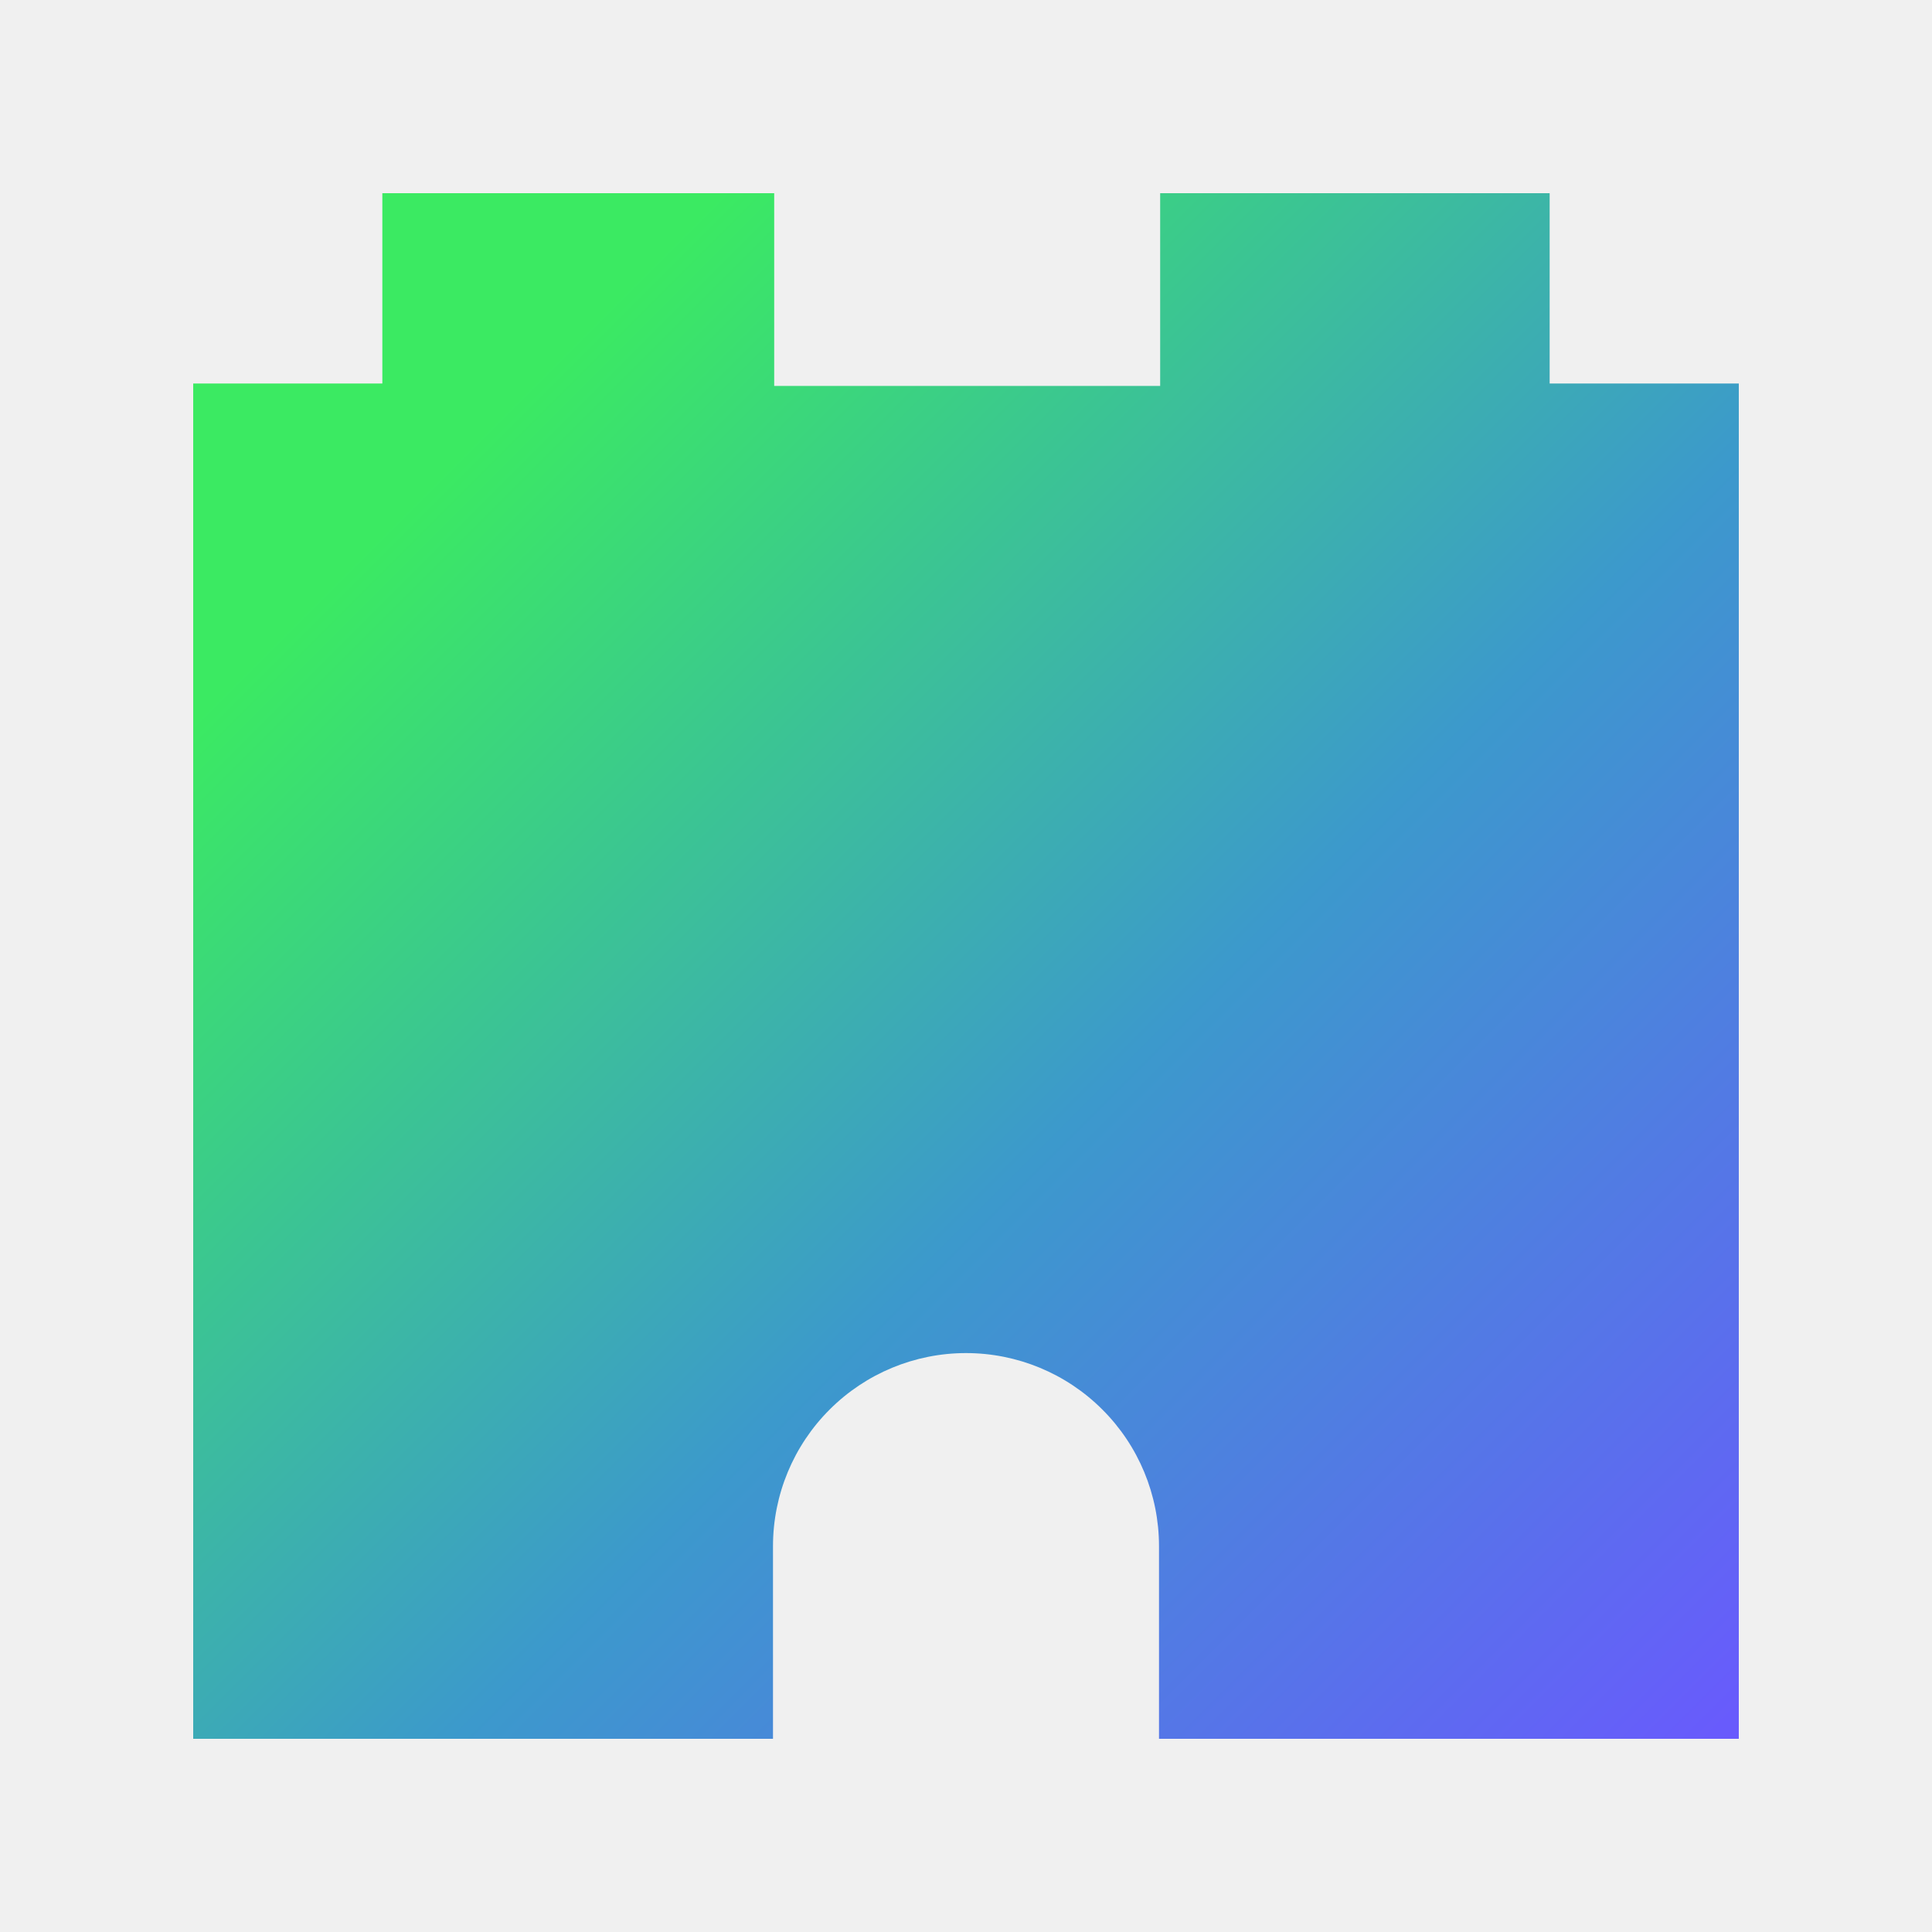
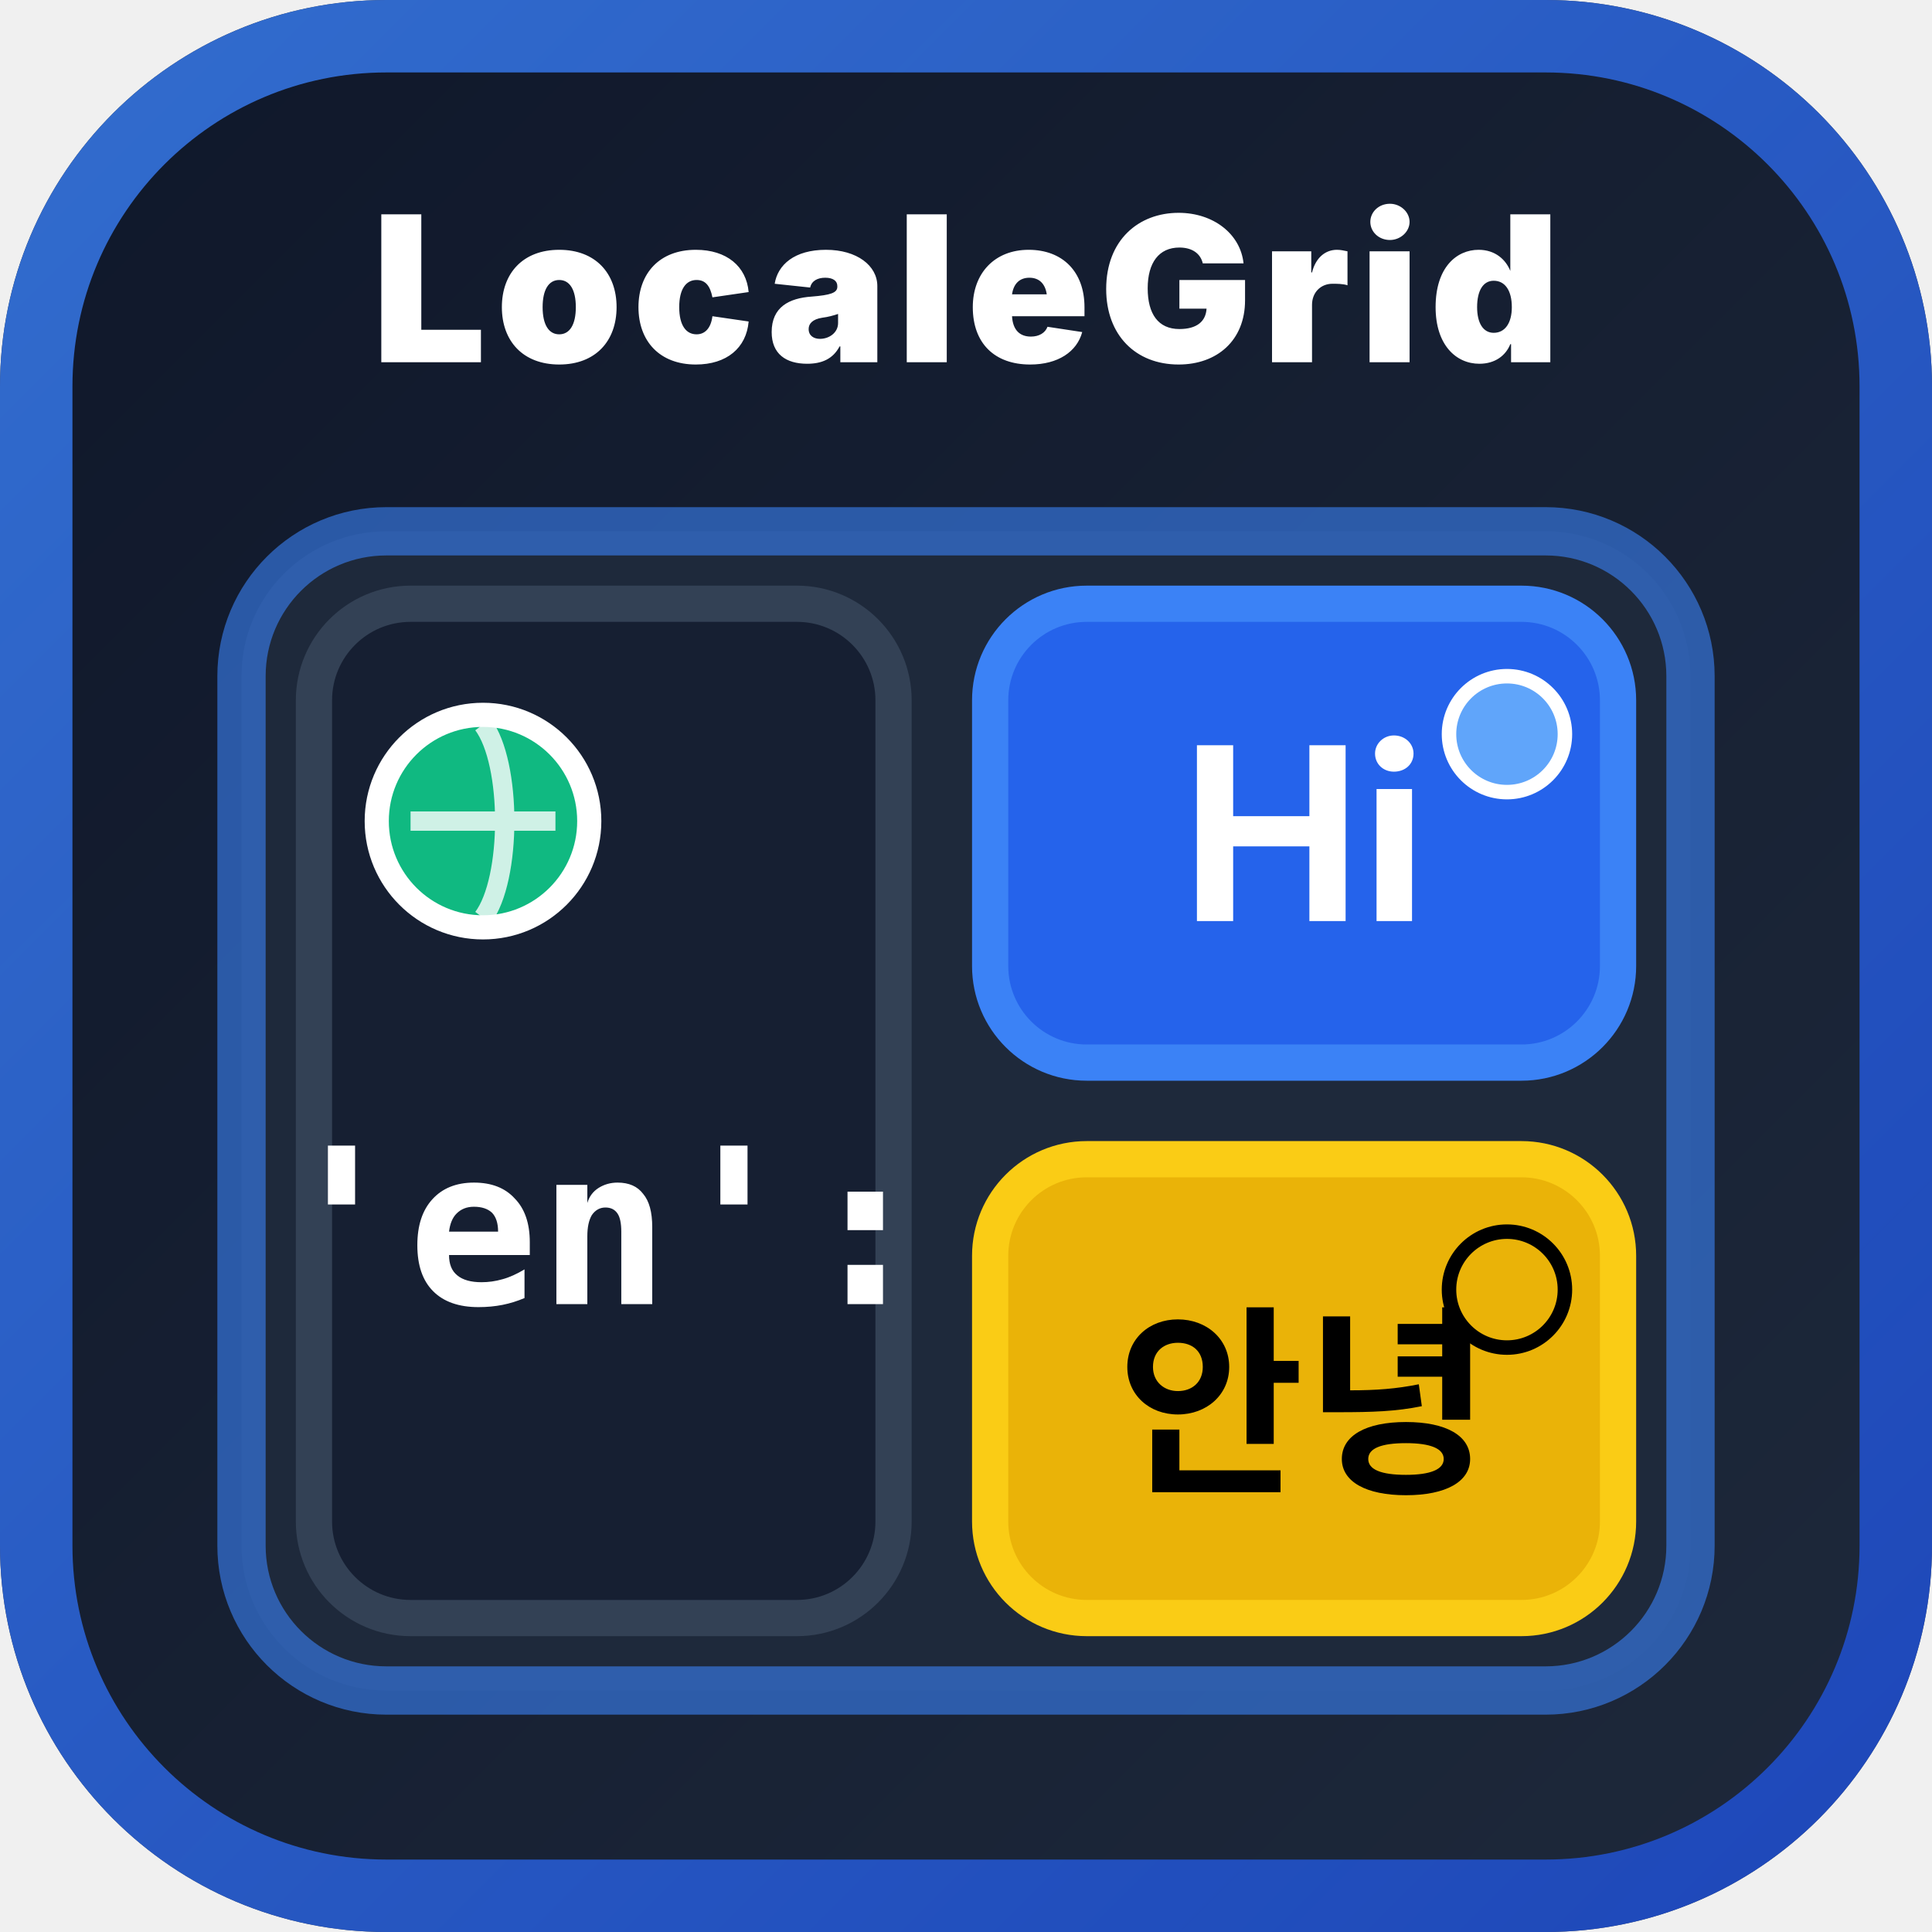
<svg xmlns="http://www.w3.org/2000/svg" width="40" height="40" viewBox="0 0 40 40" fill="none">
-   <path d="M32.084 7.94V4H24.02V7.99H16.029V4H7.916V7.94H4V36H16.004V32.005C16.006 30.946 16.427 29.931 17.177 29.183C17.926 28.434 18.941 28.014 20 28.014C21.059 28.014 22.074 28.434 22.823 29.183C23.573 29.931 23.994 30.946 23.996 32.005V36H36V7.94H32.084Z" fill="url(#paint0_linear)" />
  <defs>
-     <linearGradient id="paint0_linear" x1="2.942" y1="4.9" x2="37.777" y2="39.734" gradientUnits="userSpaceOnUse">
-       <stop offset="0.159" stop-color="#3BEA62" />
-       <stop offset="0.54" stop-color="#3C99CC" />
-       <stop offset="0.937" stop-color="#6B57FF" />
+     <linearGradient id="bg" x1="0" y1="0" x2="40" y2="40" gradientUnits="userSpaceOnUse">
+       <stop offset="0%" stop-color="#0f172a" />
+       <stop offset="100%" stop-color="#1e293b" />
+     </linearGradient>
+     <linearGradient id="border" x1="0" y1="0" x2="40" y2="40" gradientUnits="userSpaceOnUse">
+       <stop offset="0%" stop-color="#3b82f6" />
+       <stop offset="100%" stop-color="#1d4ed8" />
    </linearGradient>
  </defs>
+   <rect width="40" height="40" rx="8" fill="url(#bg)" />
+   <rect x="0.75" y="0.75" width="38.5" height="38.5" rx="7.25" stroke="url(#border)" stroke-width="1.5" stroke-opacity="0.8" />
+   <text x="20" y="7.5" fill="#ffffff" font-family="-apple-system,BlinkMacSystemFont,Segoe UI,sans-serif" font-weight="900" font-size="4.2" text-anchor="middle" letter-spacing="0.2">LocaleGrid</text>
+   <rect x="5" y="11" width="30" height="24" rx="3" fill="#1e293b" stroke="#3b82f6" stroke-width="1" stroke-opacity="0.6" />
+   <rect x="6.5" y="12.5" width="12" height="21" rx="2" fill="#0f172a" fill-opacity="0.5" stroke="#334155" stroke-width="0.75" />
+   <circle cx="10" cy="17" r="2.2" fill="#10b981" stroke="#ffffff" stroke-width="0.5" />
+   <path d="M8.5 17H11.5M10 15C10.6 15.8 10.6 18.2 10 19" stroke="#ffffff" stroke-width="0.4" stroke-opacity="0.8" />
+   <text x="12.5" y="27" fill="#ffffff" font-family="Consolas,monospace" font-weight="bold" font-size="4.5" text-anchor="middle">'en':</text>
+   <rect x="20.5" y="12.5" width="13" height="9.5" rx="2" fill="#2563eb" stroke="#3b82f6" stroke-width="0.75" />
+   <text x="27" y="17.25" fill="#ffffff" font-family="-apple-system,sans-serif" font-weight="bold" font-size="5" text-anchor="middle" dominant-baseline="central">Hi</text>
+   <circle cx="31.2" cy="15.2" r="1.2" fill="#60a5fa" stroke="#ffffff" stroke-width="0.3" />
+   <rect x="20.5" y="24" width="13" height="9.5" rx="2" fill="#eab308" stroke="#facc15" stroke-width="0.75" />
+   <text x="27" y="28.75" fill="#000000" font-family="-apple-system,Noto Sans KR,sans-serif" font-weight="bold" font-size="4.2" text-anchor="middle" dominant-baseline="central">안녕</text>
+   <circle cx="31.2" cy="26.7" r="1.2" fill="#eab308" stroke="#000000" stroke-width="0.3" />
</svg>
